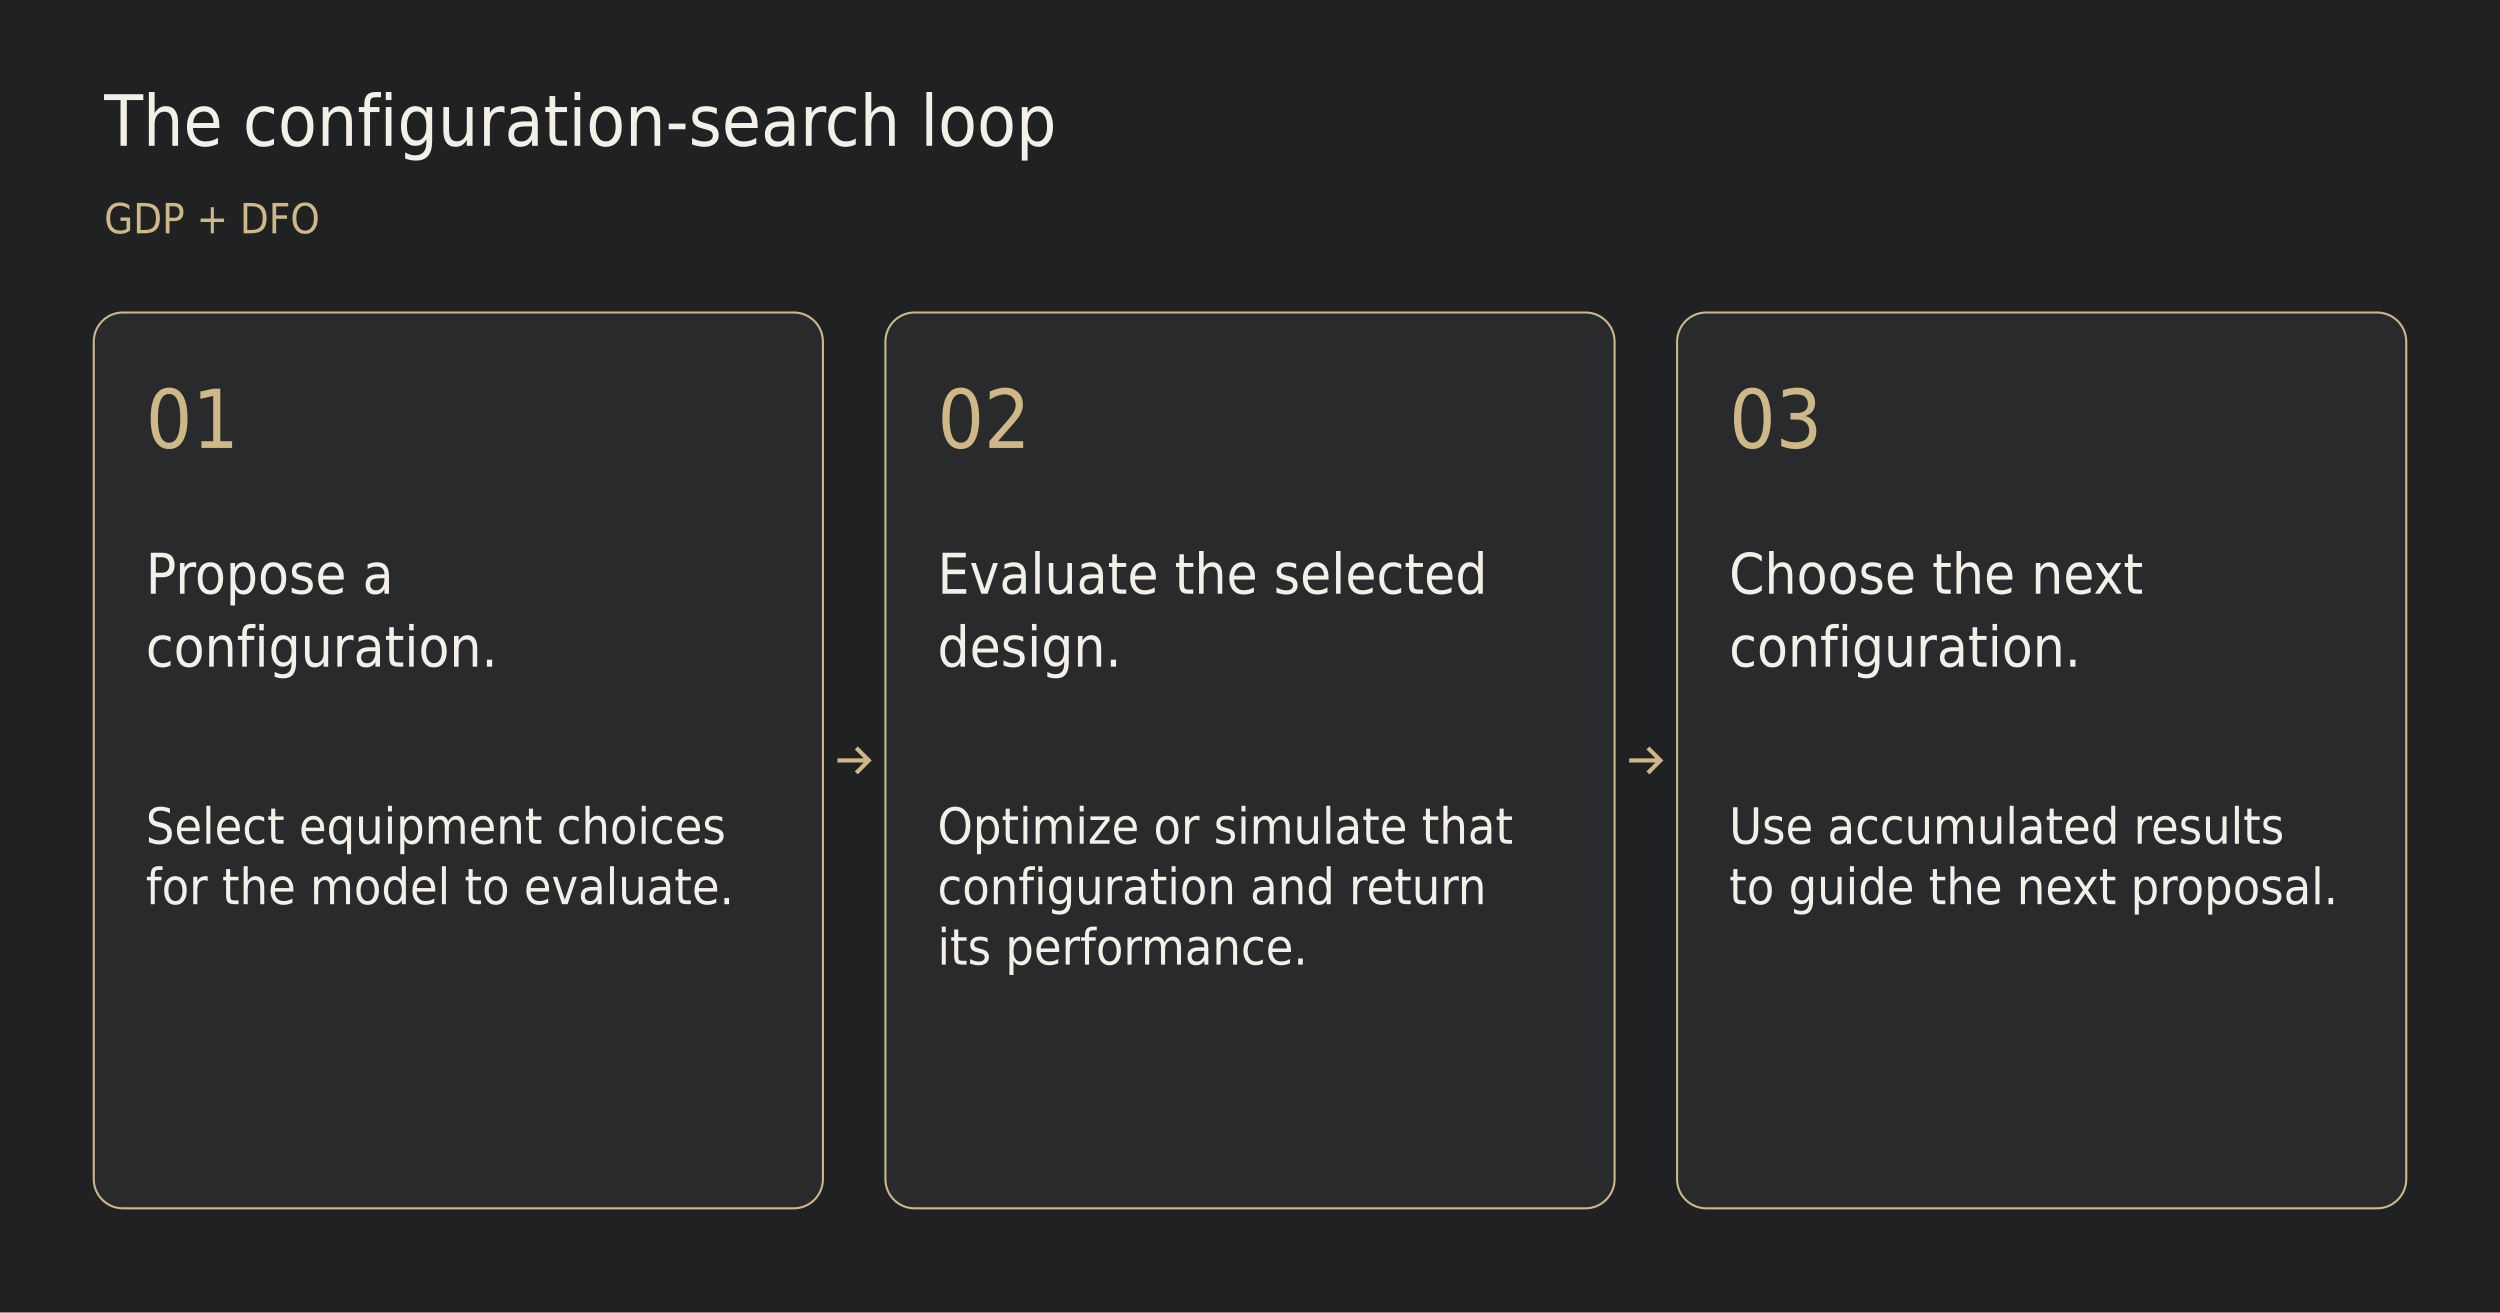
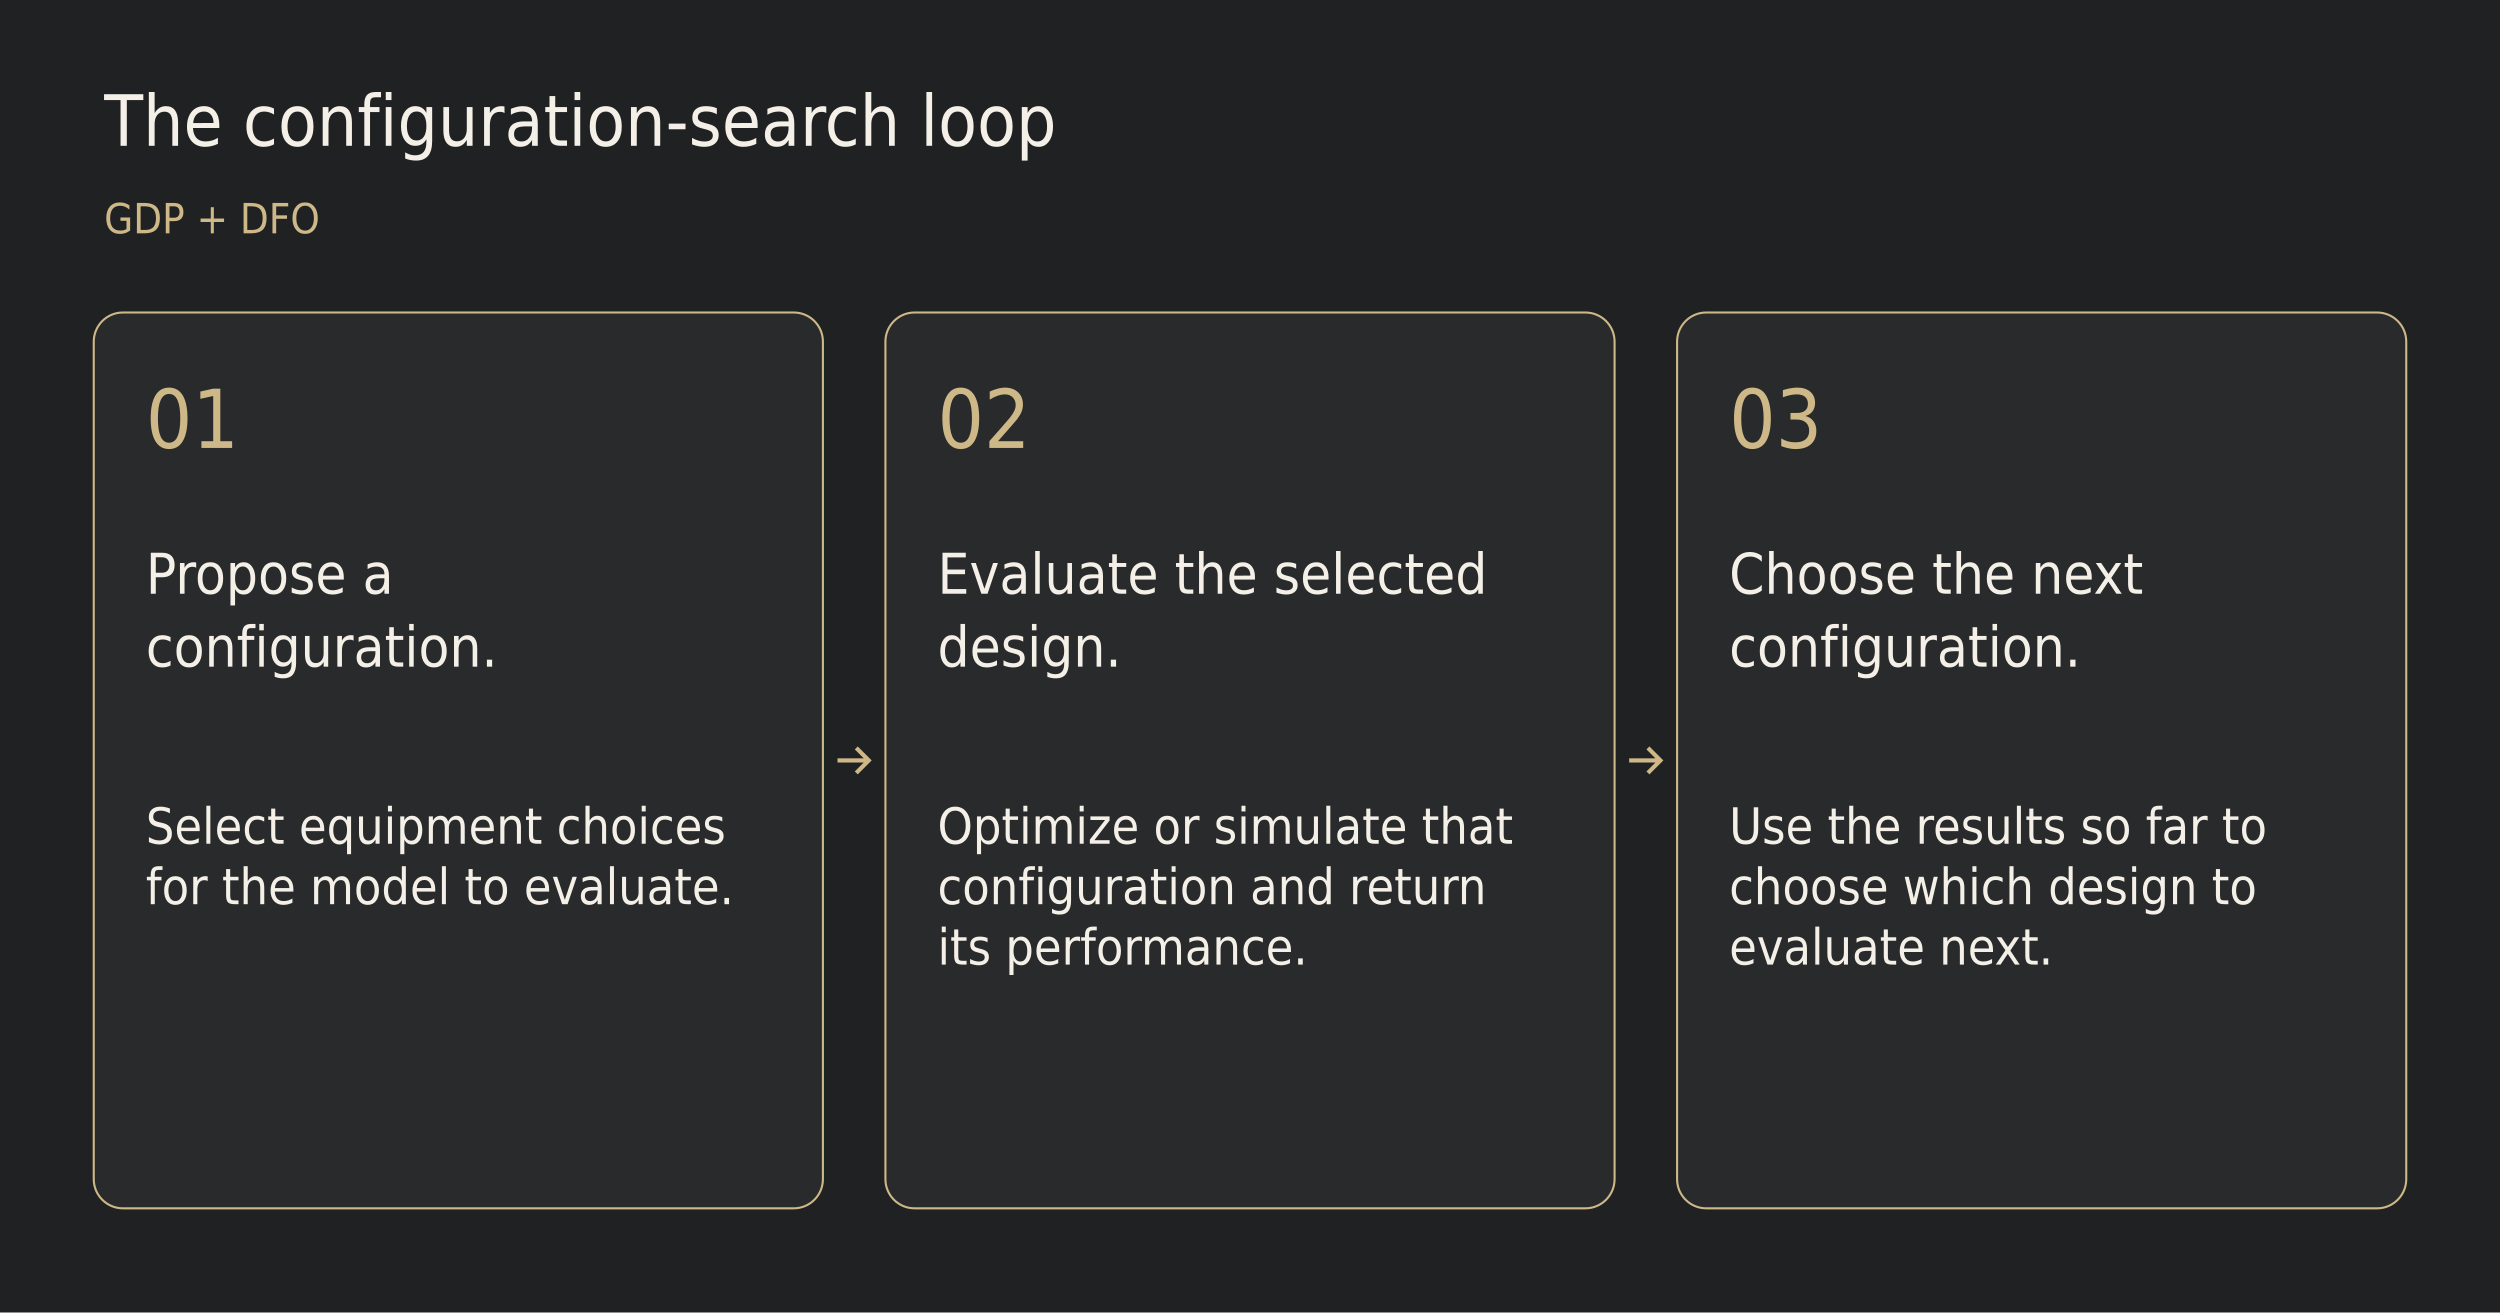
<svg xmlns="http://www.w3.org/2000/svg" width="1200" height="630" viewBox="0 0 1200 630">
  <rect width="1200" height="630" fill="#202122" />
  <text x="50" y="70" font-family="DejaVu Sans Condensed" font-size="34" fill="#f4f0e8">The configuration-search loop</text>
  <text x="50" y="112" font-family="DejaVu Sans Condensed" font-size="20" fill="#ceb888">GDP + DFO</text>
  <g class="step">
    <rect x="45" y="150" width="350" height="430" rx="14" fill="#292a2b" stroke="#ceb888" />
    <text x="70" y="215" font-family="DejaVu Sans Condensed" font-size="39" fill="#ceb888">01</text>
    <text x="70" y="285" font-family="DejaVu Sans Condensed" font-size="27" fill="#f4f0e8">Propose a</text>
    <text x="70" y="320" font-family="DejaVu Sans Condensed" font-size="27" fill="#f4f0e8">configuration.</text>
    <text x="70" y="405" font-family="DejaVu Sans Condensed" font-size="24" fill="#f4f0e8">Select equipment choices</text>
    <text x="70" y="434" font-family="DejaVu Sans Condensed" font-size="24" fill="#f4f0e8">for the model to evaluate.</text>
  </g>
  <path d="M402 365 h15 m-6 -6 6 6 -6 6" fill="none" stroke="#ceb888" stroke-width="2" />
  <g class="step">
    <rect x="425" y="150" width="350" height="430" rx="14" fill="#292a2b" stroke="#ceb888" />
    <text x="450" y="215" font-family="DejaVu Sans Condensed" font-size="39" fill="#ceb888">02</text>
    <text x="450" y="285" font-family="DejaVu Sans Condensed" font-size="27" fill="#f4f0e8">Evaluate the selected</text>
    <text x="450" y="320" font-family="DejaVu Sans Condensed" font-size="27" fill="#f4f0e8">design.</text>
    <text x="450" y="405" font-family="DejaVu Sans Condensed" font-size="24" fill="#f4f0e8">Optimize or simulate that</text>
    <text x="450" y="434" font-family="DejaVu Sans Condensed" font-size="24" fill="#f4f0e8">configuration and return</text>
    <text x="450" y="463" font-family="DejaVu Sans Condensed" font-size="24" fill="#f4f0e8">its performance.</text>
  </g>
  <path d="M782 365 h15 m-6 -6 6 6 -6 6" fill="none" stroke="#ceb888" stroke-width="2" />
  <g class="step">
    <rect x="805" y="150" width="350" height="430" rx="14" fill="#292a2b" stroke="#ceb888" />
    <text x="830" y="215" font-family="DejaVu Sans Condensed" font-size="39" fill="#ceb888">03</text>
    <text x="830" y="285" font-family="DejaVu Sans Condensed" font-size="27" fill="#f4f0e8">Choose the next</text>
    <text x="830" y="320" font-family="DejaVu Sans Condensed" font-size="27" fill="#f4f0e8">configuration.</text>
-     <text x="830" y="405" font-family="DejaVu Sans Condensed" font-size="24" fill="#f4f0e8">Use accumulated results</text>
-     <text x="830" y="434" font-family="DejaVu Sans Condensed" font-size="24" fill="#f4f0e8">to guide the next proposal.</text>
+     <text x="830" y="405" font-family="DejaVu Sans Condensed" font-size="24" fill="#f4f0e8">Use the results so far to</text>
+     <text x="830" y="434" font-family="DejaVu Sans Condensed" font-size="24" fill="#f4f0e8">choose which design to</text>
+     <text x="830" y="463" font-family="DejaVu Sans Condensed" font-size="24" fill="#f4f0e8">evaluate next.</text>
  </g>
</svg>
